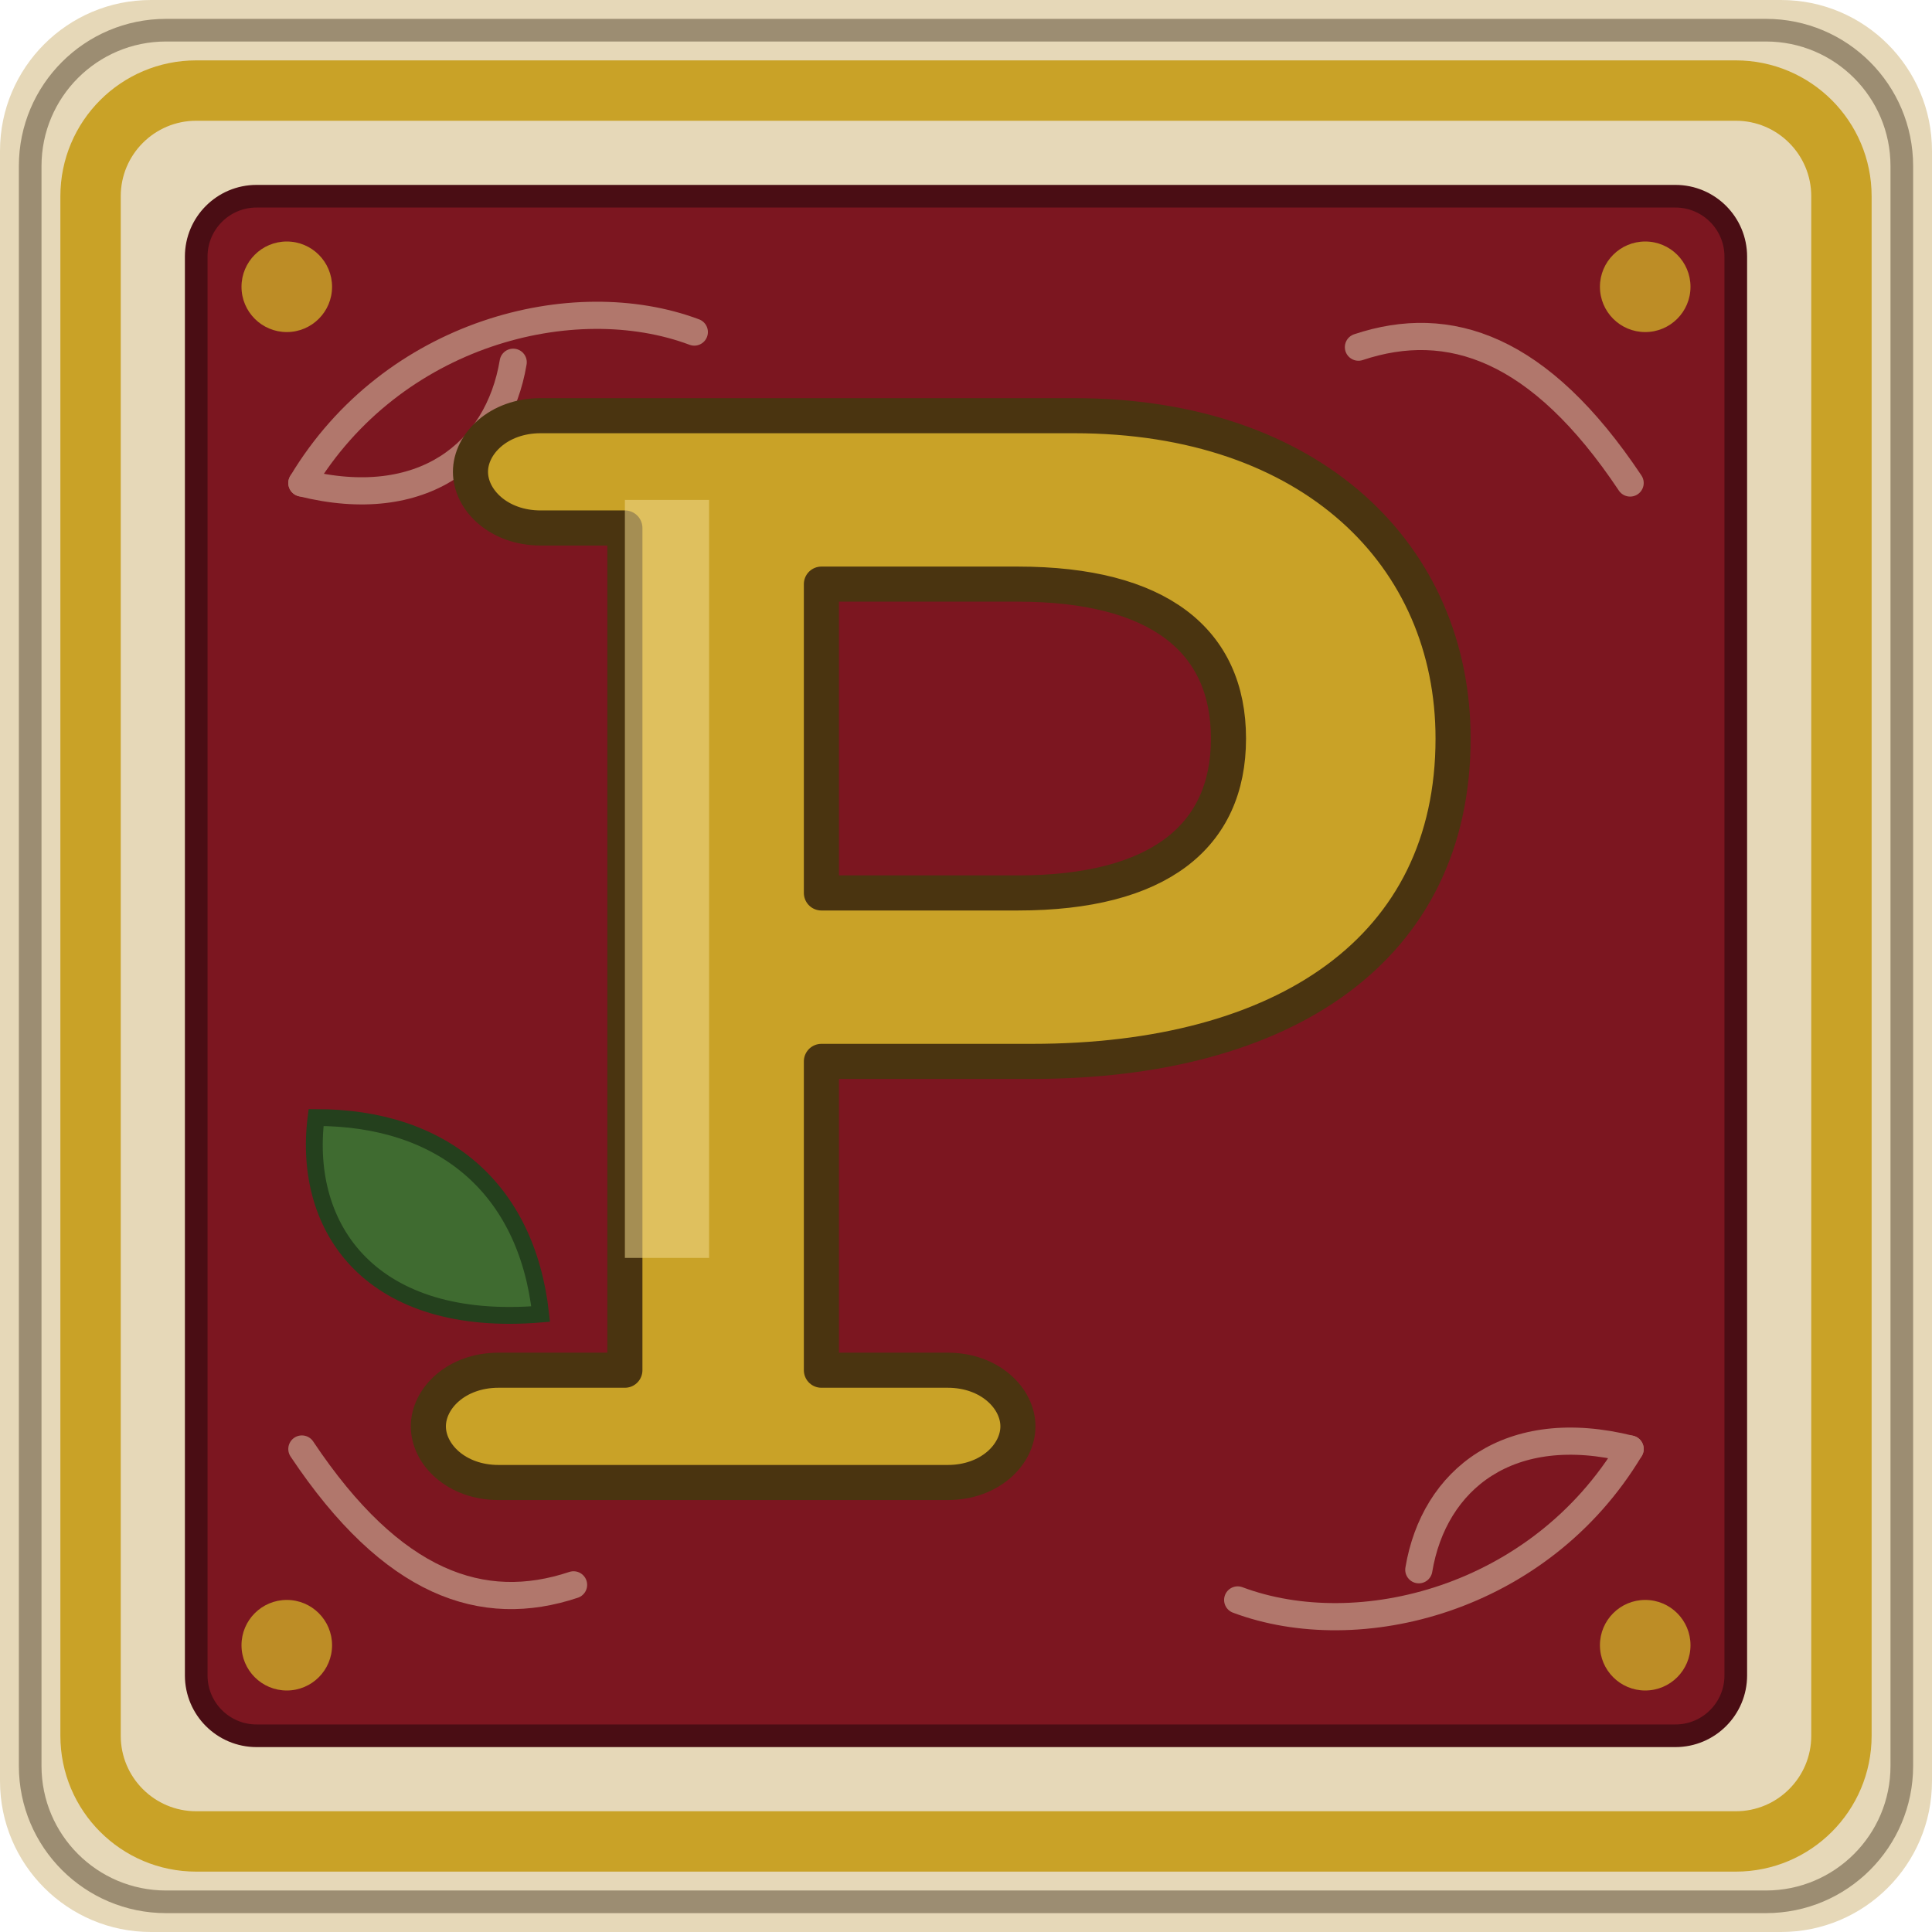
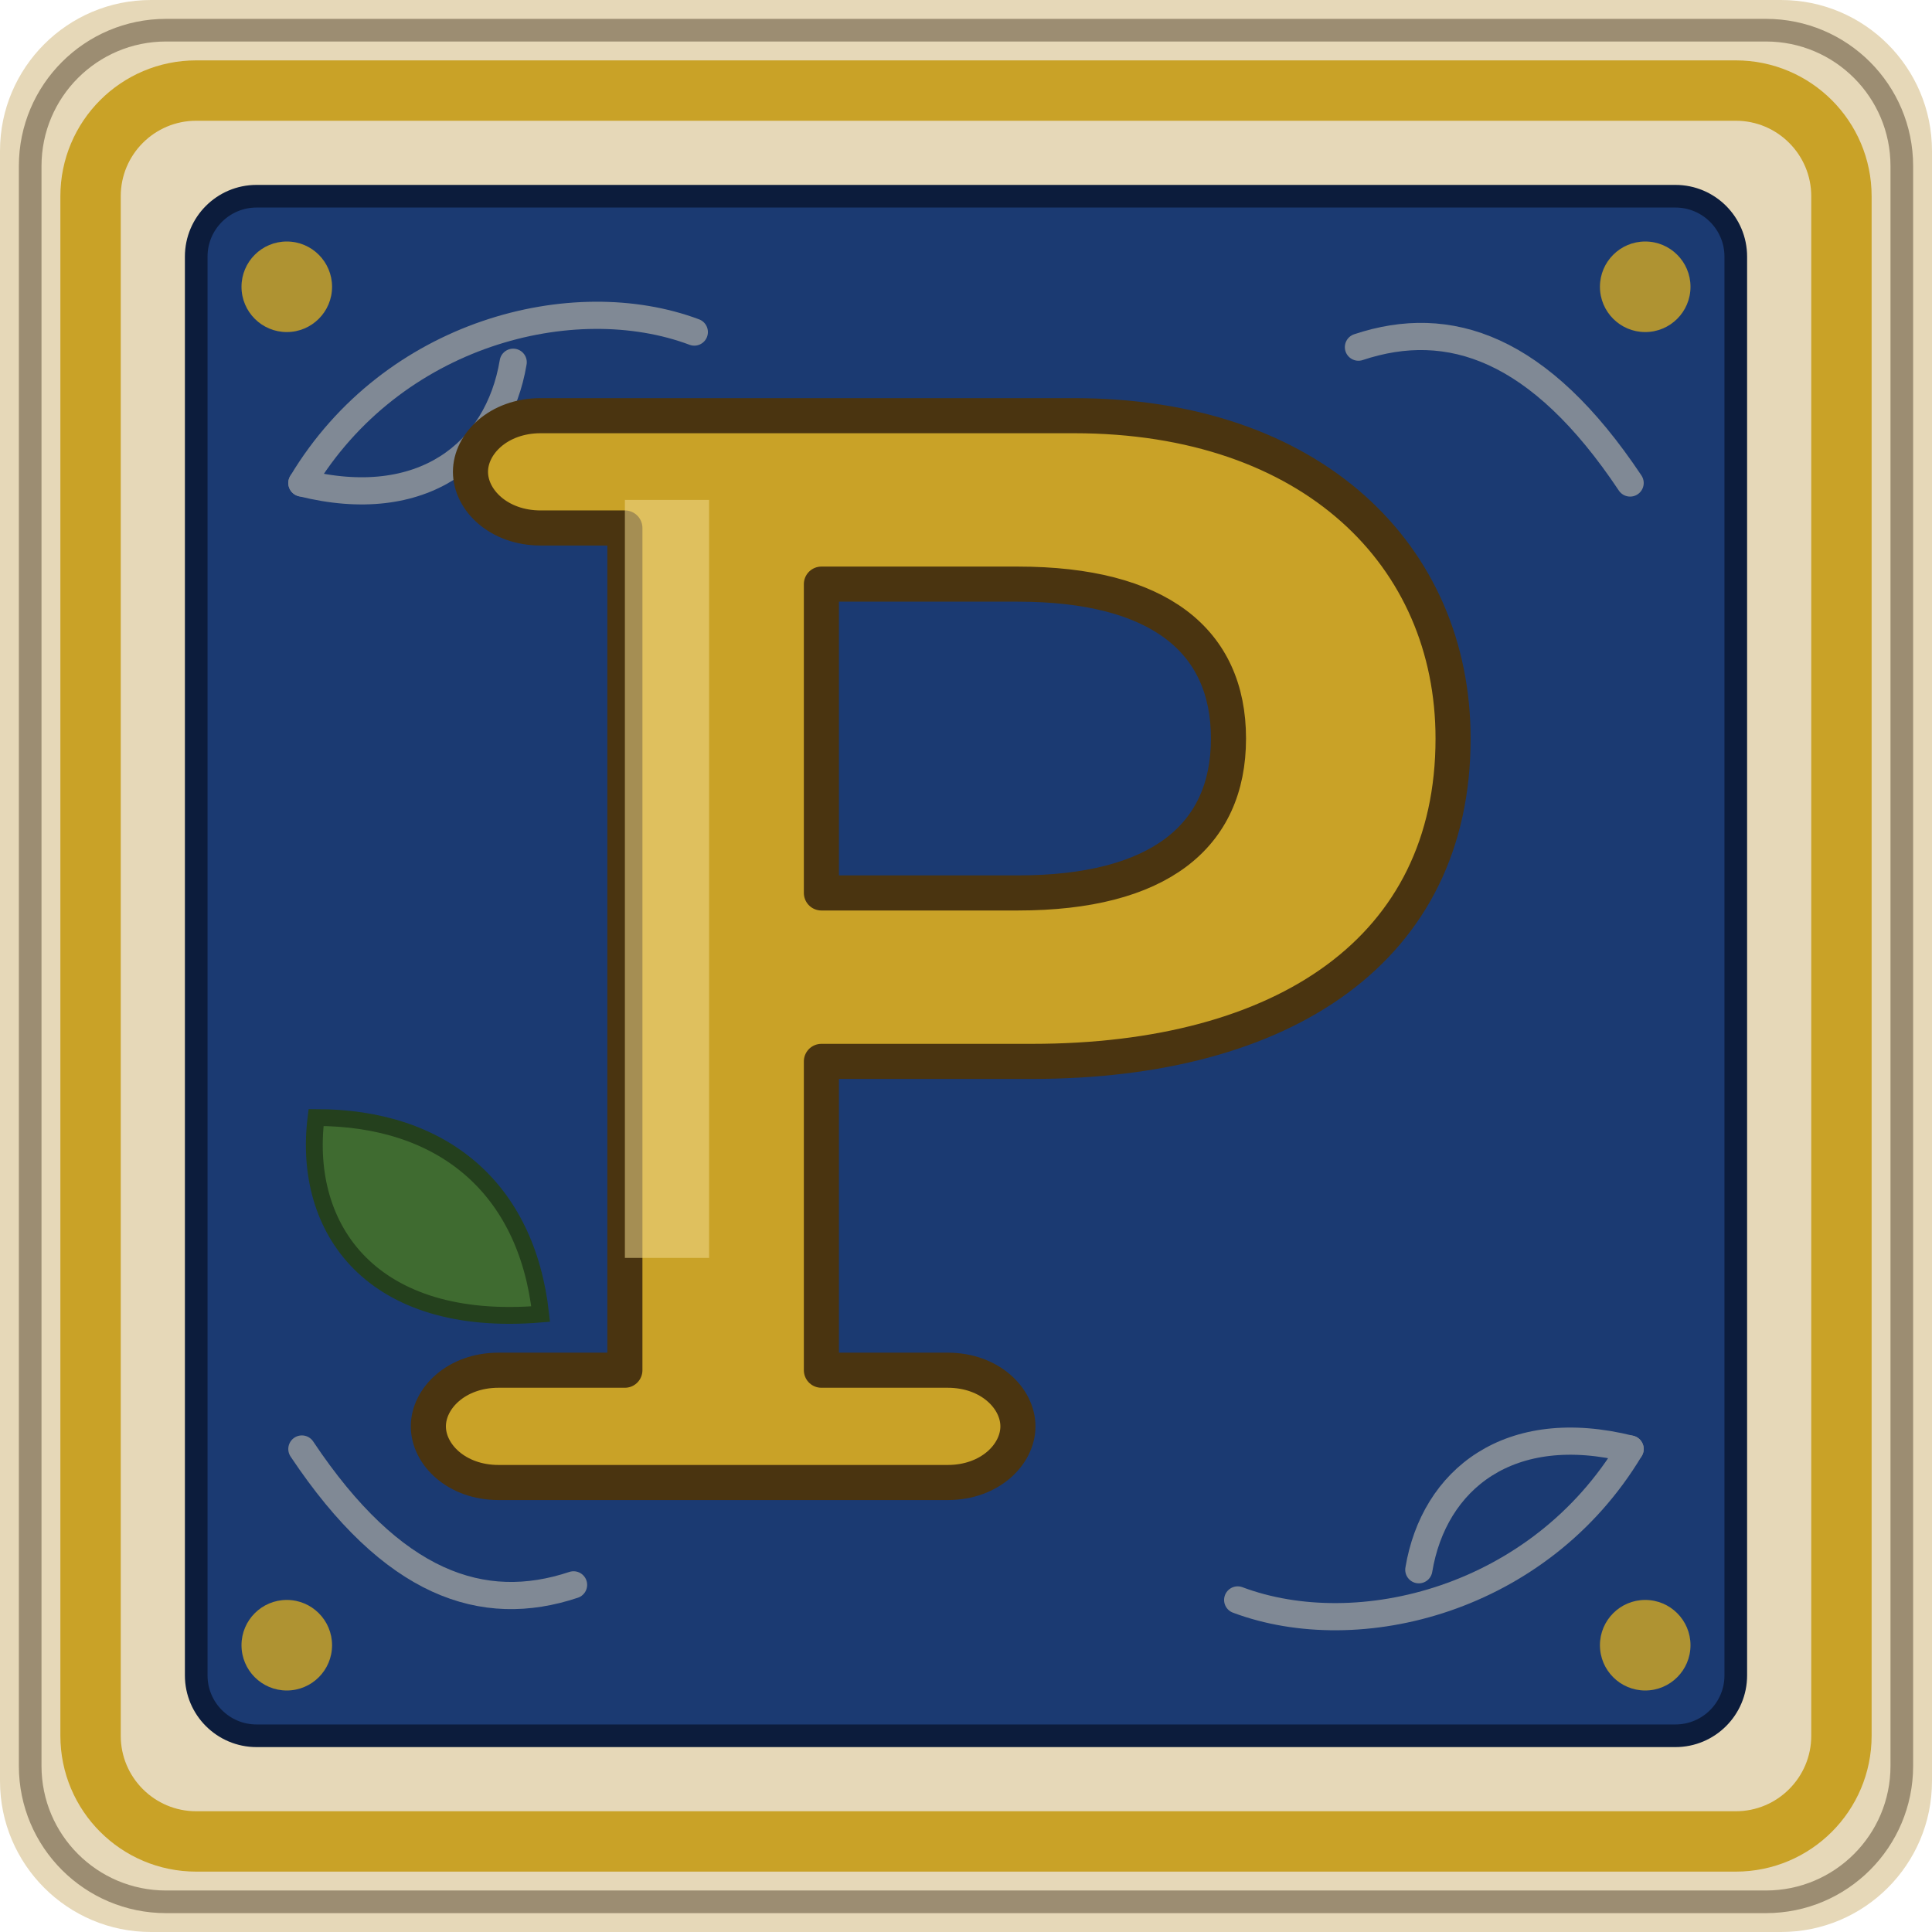
<svg xmlns="http://www.w3.org/2000/svg" width="128" height="128" viewBox="0 0 128 128">
  <rect width="128" height="128" rx="10" fill="#e6d8b8" />
  <rect x="2" y="2" width="124" height="124" rx="9" fill="none" stroke="#9c8d72" stroke-width="1.5" />
  <rect x="6" y="6" width="116" height="116" rx="7" fill="none" stroke="#c9a227" stroke-width="4" />
-   <rect x="13" y="13" width="102" height="102" rx="4" fill="#7c1620" />
-   <rect x="13" y="13" width="102" height="102" rx="4" fill="none" stroke="#4a0d14" stroke-width="1.5" />
+   <rect x="13" y="13" width="102" height="102" rx="4" fill="#1b3a72" />
+   <rect x="13" y="13" width="102" height="102" rx="4" fill="none" stroke="#0c1c3c" stroke-width="1.5" />
  <g stroke="#e6d8b8" stroke-width="1.8" fill="none" opacity="0.5" stroke-linecap="round">
    <path d="M20 32 C 26 22, 38 19, 46 22" />
    <path d="M20 32 C 28 34, 33 30, 34 24" />
    <path d="M108 96 C 102 106, 90 109, 82 106" />
    <path d="M108 96 C 100 94, 95 98, 94 104" />
    <path d="M108 32 C 102 23, 96 21, 90 23" />
    <path d="M20 96 C 26 105, 32 107, 38 105" />
  </g>
  <g fill="#c9a227" opacity="0.85">
    <circle cx="19" cy="19" r="3" />
    <circle cx="109" cy="19" r="3" />
    <circle cx="19" cy="109" r="3" />
    <circle cx="109" cy="109" r="3" />
  </g>
  <g transform="translate(4.2, 1.5) scale(0.93)">
    <path fill="#c9a227" stroke="#4a3410" stroke-width="2.5" stroke-linejoin="round" fill-rule="evenodd" d="M34 28            h38 c17 0 27 10 27 23 0 15 -12 23 -30 23 h-15 v22            h9 c3 0 5 2 5 4 0 2 -2 4 -5 4 h-32 c-3 0 -5 -2 -5 -4 0 -2 2 -4 5 -4 h9            v-60 h-6 c-3 0 -5 -2 -5 -4 0 -2 2 -4 5 -4 z            M54 40 v22 h14 c10 0 15 -4 15 -11 0 -7 -5 -11 -15 -11 z" />
    <path d="M40 34 h6 v54 h-6 z" fill="#f0d98a" opacity="0.55" />
    <path d="M34 92 C 22 93, 17 86, 18 78 C 27 78, 33 83, 34 92 Z" fill="#3f6b30" stroke="#24401d" stroke-width="1.2" />
  </g>
</svg>
